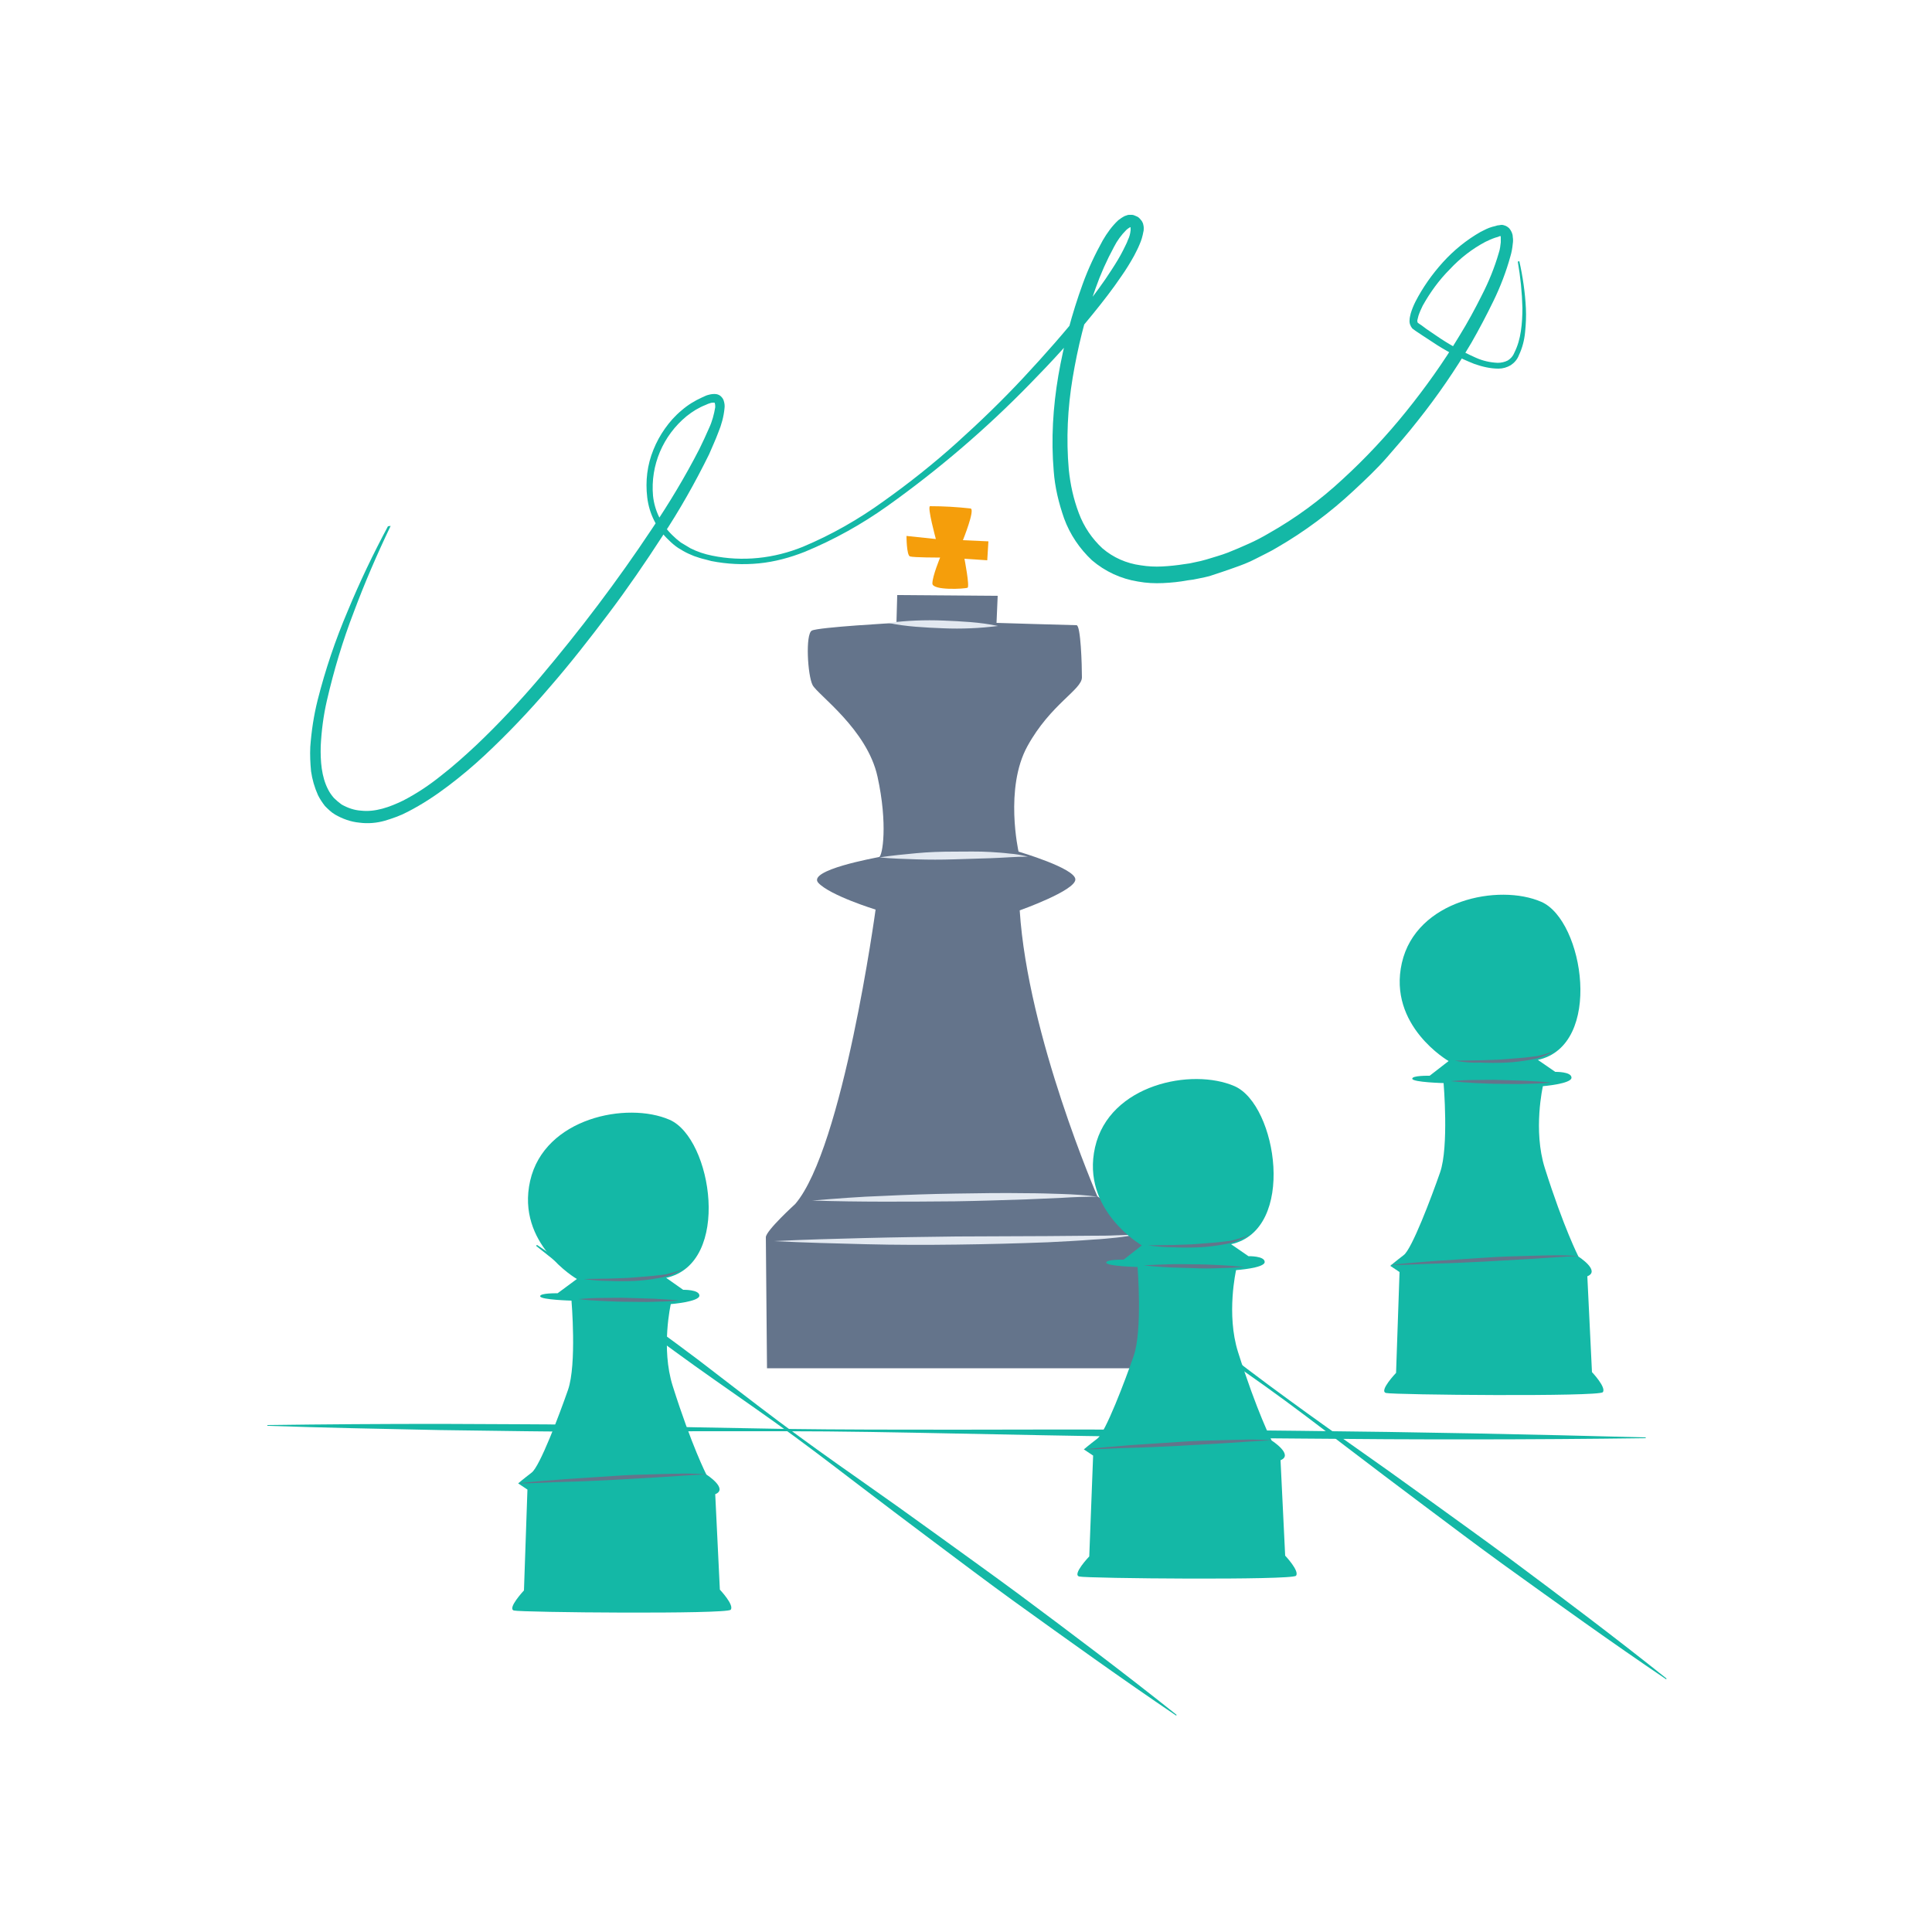
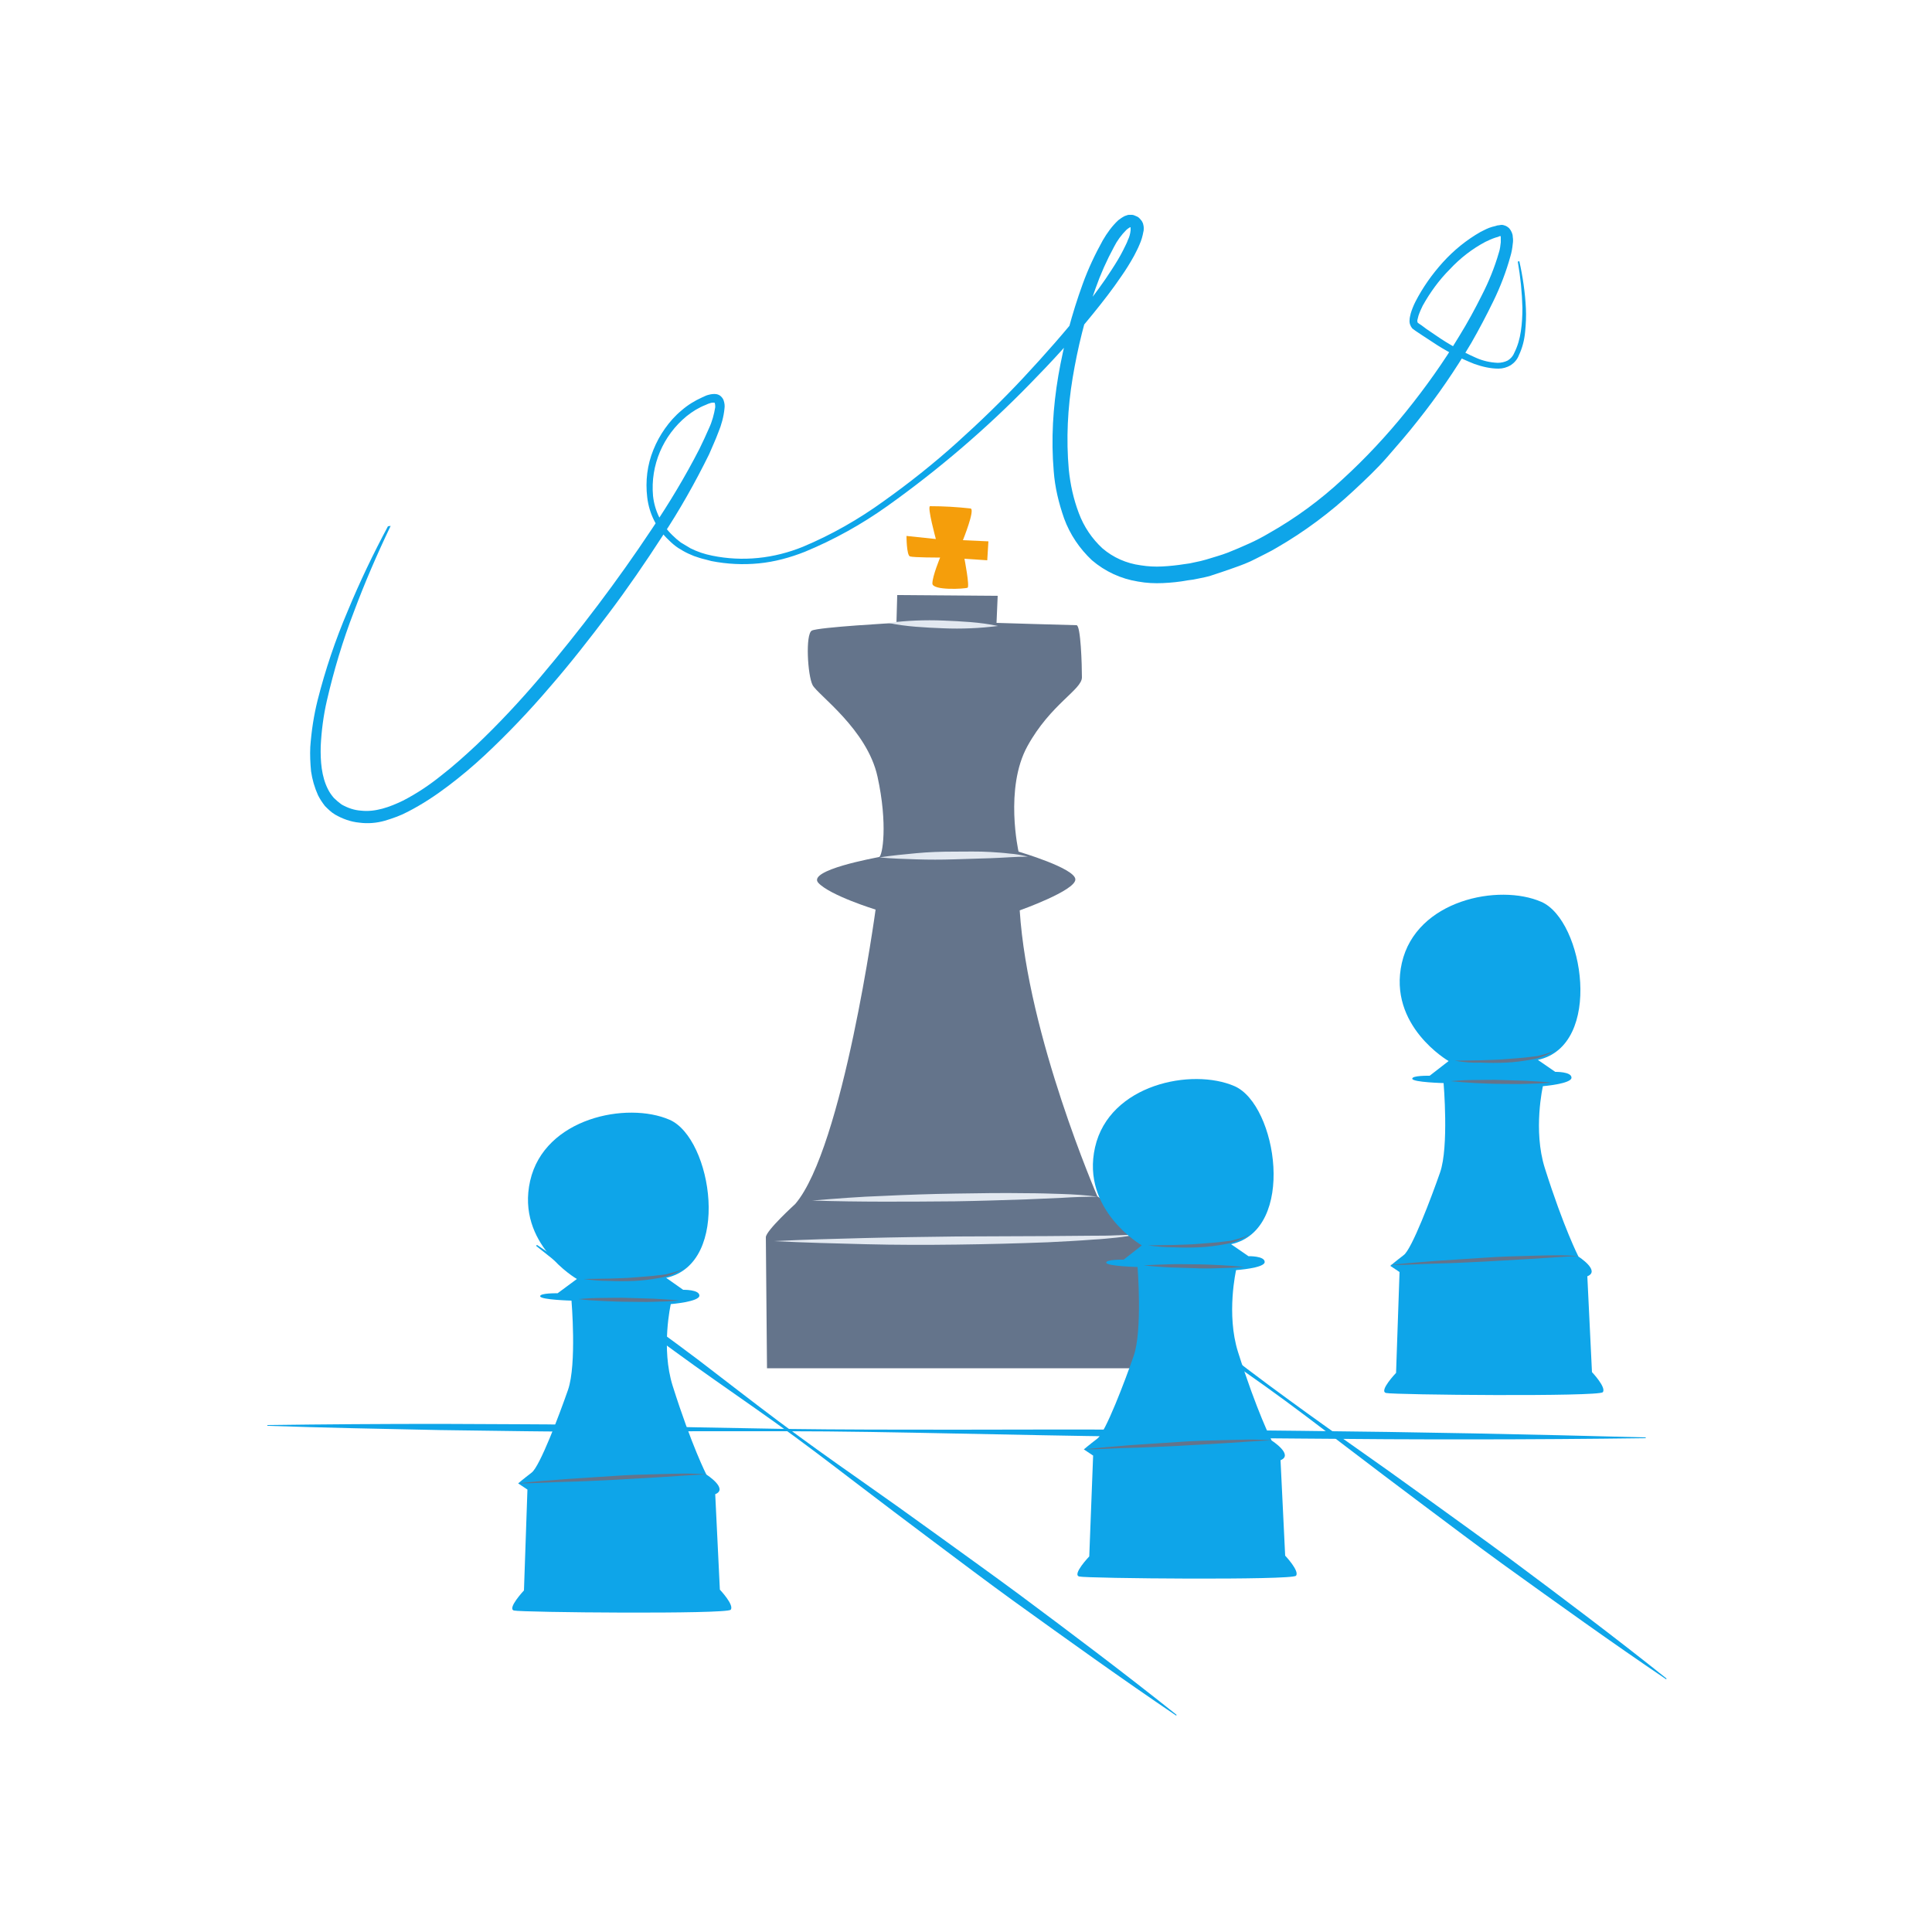
<svg xmlns="http://www.w3.org/2000/svg" transform="scale(1)" version="1.1" id="Layer_1" x="0px" y="0px" viewBox="0 0 500 500" xml:space="preserve" class="show_show__wrapper__graphic__5Waiy ">
  <style type="text/css">
- 	.st0{fill:#14B8A6;}
+ 	.st0{fill:#0ea5e9;}
	.st1{fill:#64748B;}
	.st2{fill:#E2E8F0;}
	.st3{fill:#F59E0B;}
</style>
  <g id="board">
    <path class="st0" d="M69.2,368.8c14.9-0.2,29.7-0.3,44.6-0.3l22.3,0.1c7.4,0,14.9,0.2,22.3,0.3l22.3,0.5l11.1,0.2l11.1,0.2   c14.9,0.2,29.7,0.2,44.6,0.2c14.9,0,29.7-0.1,44.6,0s29.7,0.1,44.6,0.3c29.7,0.3,59.4,0.9,89.2,1.7v0.2   c-29.7,0.4-59.5,0.4-89.2,0.1c-14.9-0.1-29.7-0.3-44.6-0.5s-29.7-0.5-44.6-0.8s-29.7-0.6-44.6-0.6h-11.1h-11.1l-22.3,0.1   c-7.4,0-14.9,0-22.3-0.1l-22.3-0.3c-14.9-0.3-29.7-0.6-44.6-1.1L69.2,368.8z" />
    <path class="st0" d="M139,322.2c14.2,9.6,28.1,19.5,41.8,29.8c6.8,5.2,13.6,10.5,20.4,15.6s13.8,10.1,20.8,15s14,9.9,20.9,14.9   s13.9,10,20.8,15.1c13.7,10.2,27.4,20.5,40.8,31.2l-0.1,0.2c-14.2-9.6-28.1-19.6-42-29.6c-6.9-5-13.8-10.2-20.6-15.3   s-13.7-10.3-20.5-15.5s-13.6-10.4-20.6-15.4s-14-9.8-21-14.8c-13.9-10-27.6-20.3-41-31L139,322.2z" />
    <path class="st0" d="M265.8,312.8c14.2,9.6,28.1,19.5,41.8,29.8c6.8,5.2,13.5,10.5,20.4,15.6s13.8,10.1,20.8,15s14,9.9,20.9,14.9   s13.9,10,20.8,15.1c13.7,10.2,27.4,20.5,40.8,31.2l-0.1,0.2c-14.2-9.6-28.1-19.6-42-29.6c-6.9-5-13.8-10.2-20.6-15.3   s-13.7-10.3-20.5-15.5s-13.6-10.4-20.6-15.4s-14-9.8-21-14.8c-13.9-10-27.6-20.3-41-31L265.8,312.8z" />
  </g>
  <g id="arrow">
    <path class="st0" d="M101.1,136.1c-3.5,7.3-6.7,14.7-9.5,22.2c-2.9,7.5-5.2,15.2-7,23c-0.9,3.9-1.4,7.8-1.6,11.8   c-0.1,3.9,0.2,7.9,1.9,11.2c0.4,0.8,0.9,1.5,1.5,2.2c0.6,0.6,1.3,1.2,2,1.7c1.6,0.9,3.3,1.5,5.1,1.6c3.6,0.4,7.3-0.9,10.8-2.6   c3.5-1.8,6.8-4,9.9-6.5c3.1-2.4,6.1-5.1,9-7.8c5.8-5.5,11.3-11.4,16.5-17.5c10.4-12.3,20.1-25.1,29-38.5   c4.5-6.7,8.6-13.5,12.3-20.7c0.9-1.8,1.7-3.6,2.5-5.4c0.8-1.7,1.3-3.6,1.6-5.4c0-0.3,0-0.7-0.1-1c0-0.1-0.1-0.2-0.1-0.2s0,0-0.1,0   c-0.3,0-0.6,0-0.9,0.1c-0.4,0.1-0.9,0.3-1.3,0.5c-1.8,0.7-3.4,1.7-4.9,2.9c-6.1,5-9.4,12.7-8.7,20.6c0.4,3.9,2.2,7.5,5,10.2   c0.7,0.7,1.4,1.3,2.2,1.9c0.8,0.5,1.7,1,2.5,1.5c1.8,0.9,3.6,1.5,5.6,1.9c3.9,0.8,7.9,1,11.9,0.6c4-0.4,7.9-1.4,11.6-2.9   c7.4-3.1,14.4-7.1,20.9-11.8c6.6-4.7,12.9-9.7,18.9-15.1c6-5.4,11.8-11,17.3-16.9s10.8-11.9,15.8-18.2c2.5-3.2,4.9-6.4,7-9.7   c1.1-1.7,2.1-3.3,3-5.1c0.4-0.9,0.9-1.7,1.2-2.6c0.4-0.8,0.6-1.6,0.7-2.5c0-0.2,0-0.3,0-0.5c0-0.1,0-0.2,0-0.3l0,0l0,0l0,0l0,0   c0,0-0.1,0-0.3,0.1c-0.3,0.2-0.6,0.4-0.8,0.6c-1.3,1.3-2.4,2.8-3.2,4.4c-1.9,3.5-3.5,7.1-4.8,10.8c-2.7,7.5-4.6,15.3-5.9,23.1   c-1.3,7.8-1.7,15.8-1,23.7c0.4,3.9,1.2,7.6,2.6,11.3c1.3,3.5,3.4,6.6,6.1,9.1c2.8,2.4,6.2,3.9,9.9,4.4c1.9,0.3,3.7,0.4,5.6,0.3   c1.9-0.1,3.8-0.3,5.7-0.6l1.4-0.2c0.5-0.1,1-0.2,1.4-0.3c1-0.2,1.9-0.4,2.9-0.7c1.9-0.6,3.8-1.1,5.6-1.8s3.6-1.5,5.4-2.3   s3.5-1.7,5.2-2.7c6.9-3.9,13.3-8.6,19.1-14c5.9-5.4,11.4-11.3,16.4-17.5c5-6.2,9.7-12.8,13.8-19.6c2.1-3.4,4-6.9,5.8-10.5   c1.8-3.5,3.3-7.2,4.4-11c0.3-0.9,0.4-1.8,0.5-2.7c0-0.4,0-0.8,0-1.2c0-0.2,0-0.4-0.1-0.5c0,0,0.1,0.1,0.1,0.1l0,0c0,0,0,0-0.1,0   c-0.2,0-0.4,0.1-0.6,0.2l-0.7,0.2c-0.9,0.3-1.8,0.7-2.6,1.1c-3.4,1.8-6.5,4.2-9.2,7.1c-2.8,2.8-5.1,6-7,9.4   c-0.4,0.8-0.8,1.7-1.1,2.6c-0.1,0.4-0.2,0.8-0.3,1.2c0,0.2,0,0.4,0.1,0.6c-0.1-0.1,0.2,0.2,0.4,0.3l0.6,0.4l1.2,0.9l2.5,1.7   c3.3,2.3,6.8,4.2,10.4,5.8c1.8,0.8,3.6,1.2,5.6,1.3c0.9,0,1.8-0.2,2.6-0.6c0.8-0.5,1.4-1.2,1.7-2c0.9-1.8,1.4-3.6,1.7-5.6   c0.3-2,0.4-4,0.4-6c-0.1-4-0.5-8-1.2-12l0.4-0.1c0.9,4,1.5,8.1,1.7,12.2c0.1,2,0,4.1-0.2,6.1c-0.2,2.1-0.7,4.1-1.6,6   c-0.4,1.1-1.2,2-2.1,2.6c-1,0.6-2.1,0.9-3.2,0.9c-2.1,0-4.2-0.5-6.2-1.2c-3.8-1.5-7.5-3.4-10.9-5.7l-2.6-1.7l-1.2-0.8l-0.6-0.4   c-0.3-0.2-0.5-0.4-0.8-0.6c-0.5-0.6-0.8-1.4-0.7-2.2c0-0.6,0.2-1.2,0.3-1.7c0.3-1,0.7-2,1.2-3c1.9-3.7,4.3-7.1,7.1-10.2   c2.8-3.1,6.1-5.8,9.8-7.9c1-0.5,1.9-1,3-1.3l0.8-0.2c0.3-0.1,0.6-0.2,0.9-0.2c0.2,0,0.4-0.1,0.6-0.1c0.2,0,0.5,0,0.7,0.1   c0.5,0.1,1,0.4,1.4,0.8c0.5,0.6,0.9,1.4,0.9,2.2c0.1,0.6,0.1,1.2,0,1.8c-0.1,1.1-0.3,2.2-0.6,3.2c-1.1,4-2.6,7.9-4.4,11.6   c-1.8,3.7-3.7,7.3-5.7,10.8c-4.2,7.1-8.8,13.8-13.9,20.2c-2.5,3.2-5.2,6.3-7.9,9.4s-5.7,5.9-8.7,8.7c-6,5.6-12.7,10.6-19.8,14.7   c-1.8,1.1-3.6,1.9-5.5,2.9s-3.8,1.7-5.8,2.4s-4,1.4-5.9,2c-1,0.3-2,0.5-3,0.7c-0.5,0.1-1,0.2-1.5,0.3l-1.5,0.2   c-2.1,0.4-4.2,0.6-6.3,0.7c-2.2,0.1-4.3,0-6.5-0.4c-4.4-0.7-8.5-2.6-11.9-5.5c-3.2-3-5.7-6.7-7.2-10.8c-1.4-4-2.4-8.1-2.7-12.3   c-0.7-8.2-0.2-16.5,1.2-24.7c1.4-8.1,3.5-16,6.3-23.7c1.4-3.9,3.2-7.7,5.2-11.3c1.1-1.9,2.4-3.7,4-5.2c0.5-0.4,1.1-0.8,1.7-1.1   c0.2-0.1,0.4-0.1,0.6-0.2c0.2-0.1,0.4-0.1,0.6-0.1c0.2,0,0.5,0,0.7,0c0.2,0,0.5,0.1,0.7,0.2c0.2,0.1,0.5,0.2,0.7,0.3   c0.2,0.1,0.4,0.3,0.6,0.5c0.2,0.2,0.3,0.4,0.5,0.6c0.1,0.2,0.2,0.4,0.3,0.6c0.1,0.4,0.2,0.8,0.2,1.2c0,0.3,0,0.7-0.1,1   c-0.2,1.1-0.5,2.2-1,3.3c-0.4,1-0.9,1.9-1.4,2.9c-1,1.8-2.1,3.6-3.3,5.3c-2.3,3.4-4.8,6.6-7.4,9.8c-5.1,6.3-10.6,12.3-16.3,18.1   c-11.3,11.6-23.7,22.2-36.9,31.6c-6.6,4.7-13.8,8.7-21.3,11.8c-3.8,1.5-7.8,2.6-11.9,3c-4.1,0.4-8.2,0.2-12.3-0.6l-1.5-0.4   l-0.8-0.2l-0.7-0.2l-1.5-0.5c-0.5-0.2-0.9-0.4-1.4-0.6c-0.9-0.4-1.9-1-2.7-1.5c-0.9-0.6-1.7-1.3-2.4-2c-3.1-2.9-5.1-6.8-5.6-11.1   c-0.5-4.2,0-8.4,1.6-12.3c0.8-2,1.8-3.8,3-5.5c1.2-1.7,2.6-3.3,4.3-4.7c1.6-1.4,3.4-2.5,5.4-3.4c0.5-0.2,1-0.5,1.5-0.6   c0.7-0.2,1.4-0.3,2.1-0.2c0.5,0.1,0.9,0.3,1.2,0.6c0.3,0.3,0.6,0.7,0.7,1.1c0.2,0.6,0.3,1.3,0.2,2c-0.2,2.1-0.8,4.3-1.6,6.2   c-0.7,1.9-1.6,3.8-2.4,5.7c-3.6,7.3-7.6,14.4-12.1,21.2c-4.4,6.8-9,13.5-13.9,20s-9.9,12.9-15.2,19c-5.3,6.2-10.9,12.1-16.9,17.7   c-3,2.8-6.1,5.4-9.4,7.9c-3.3,2.5-6.8,4.8-10.5,6.7c-1.9,1-3.9,1.7-5.9,2.3c-2.1,0.6-4.4,0.8-6.6,0.5c-2.2-0.2-4.4-1-6.3-2.1   c-1-0.6-1.8-1.4-2.6-2.2c-0.7-0.9-1.3-1.8-1.8-2.8c-0.9-2-1.5-4.1-1.8-6.2c-0.2-2.1-0.3-4.2-0.2-6.3c0.3-4.1,0.9-8.1,1.9-12.1   c2-7.9,4.6-15.6,7.8-23.1c3.1-7.5,6.6-14.8,10.4-21.9L101.1,136.1z" />
  </g>
  <g id="king">
    <path class="st1" d="M297.3,354.1c0,0,0.8-28.4-1.7-33.4S284,309.6,284,309.6s-18-41.4-20.1-74c0,0,14.4-5.1,14.4-8   s-14.7-7.2-14.7-7.2s-3.7-16.4,2.3-27.3s14.1-14.6,14.1-17.8s-0.3-13.5-1.4-13.5s-20.7-0.6-20.7-0.6l0.3-7l-26-0.2l-0.2,7.2   c0,0-20.2,1.1-21.9,2s-1.1,11.6,0.2,14.1s14.1,11.4,16.8,23.7s1.3,20.6,0.4,20.8s-18.8,3.4-15.7,6.7s14.8,6.9,14.8,6.9   s-8.4,61.7-20.8,76.2c0,0-7.6,6.9-7.6,8.6s0.3,33.9,0.3,33.9L297.3,354.1z" />
    <path class="st2" d="M200.3,321.2c7.9-0.4,15.7-0.6,23.6-0.8c7.9-0.2,15.7-0.3,23.6-0.4l23.6-0.1l11.8-0.1c2,0,3.9,0,5.9-0.1   c1,0,2-0.1,3-0.1c1,0,2-0.1,2.9-0.3c-1.9,0.5-3.9,0.8-5.8,1c-2,0.2-3.9,0.4-5.9,0.5c-3.9,0.3-7.8,0.5-11.8,0.7   c-7.9,0.3-15.7,0.5-23.6,0.6s-15.7,0.1-23.6-0.1S208.2,321.6,200.3,321.2z" />
    <path class="st2" d="M210.2,310.7c6.1-0.5,12.3-1,18.4-1.2c6.1-0.3,12.3-0.5,18.5-0.6s12.3-0.2,18.5-0.1c3.1,0,6.2,0.1,9.2,0.2   c3.1,0.1,6.2,0.3,9.2,0.7c-3.1,0-6.1,0.1-9.2,0.3l-9.2,0.4c-6.1,0.2-12.3,0.4-18.4,0.5C234.8,311,222.5,311.1,210.2,310.7z" />
    <path class="st2" d="M227.6,221.9c3.2-0.5,6.4-0.8,9.6-1.1s6.4-0.4,9.6-0.4s6.4-0.1,9.6,0.1c1.6,0.1,3.2,0.2,4.8,0.4   c1.6,0.1,3.2,0.4,4.8,0.8c-3.2,0-6.4,0.3-9.6,0.4s-6.4,0.2-9.6,0.3s-6.4,0.1-9.6,0S230.8,222.2,227.6,221.9z" />
    <path class="st2" d="M229.9,161.2c2.4-0.3,4.7-0.5,7.1-0.6c2.4-0.1,4.7-0.1,7.1,0s4.7,0.2,7.1,0.4c2.4,0.2,4.7,0.5,7.1,1   c-2.4,0.3-4.7,0.5-7.1,0.6c-2.4,0.1-4.7,0.1-7.1,0s-4.7-0.2-7.1-0.4C234.6,162,232.2,161.7,229.9,161.2z" />
    <path class="st3" d="M243.3,144.3c0,0-6.9,0-7.8-0.3s-0.9-5.3-0.9-5.3l7.6,0.8c0,0-2.3-8.4-1.5-8.5c3.5,0,7,0.2,10.5,0.6   c1.2,0.3-2,8.2-2,8.2l6.6,0.3l-0.3,4.9l-5.9-0.4c0,0,1.4,7.2,0.8,7.5s-9.1,0.8-9.1-1.1S243.3,144.3,243.3,144.3z" />
  </g>
  <g id="pioneer">
    <path class="st0" d="M295.5,322.3c0,0-15.8-9.1-12.1-25.4s25.1-20.6,36.1-15.8s16.1,37.2-0.9,40.9l4.5,3.1c0,0,4.2-0.1,4.2,1.5   s-7.4,2.1-7.4,2.1s-2.6,11.4,0.5,21.2c4.9,15.5,8.7,22.9,8.7,22.9s5.8,3.7,2.3,5.1l1.2,24.7c0,0,3.8,4,2.8,5.2s-54.2,0.7-56.1,0.2   s2.6-5.2,2.6-5.2l1-26.1l-2.4-1.6c0,0,1.4-1.2,3.5-2.8s7.1-14.8,9.4-21.4s1-23,1-23s-7.9-0.2-8.1-1.1s4.5-0.8,4.5-0.8L295.5,322.3z   " />
    <path class="st1" d="M297.1,322.3l6.6-0.1c2.2-0.1,4.4-0.1,6.6-0.3s4.4-0.3,6.6-0.6l1.6-0.2l1.6-0.4c0.5-0.1,1-0.3,1.6-0.5   s1-0.5,1.5-0.7c-1.8,1.3-4,2.1-6.2,2.5c-2.2,0.4-4.4,0.7-6.6,0.8c-2.2,0.1-4.5,0.1-6.7,0C301.5,322.8,299.3,322.6,297.1,322.3z" />
    <path class="st1" d="M296,327.5c2.2-0.2,4.4-0.2,6.5-0.3s4.4,0,6.5,0s4.4,0.1,6.5,0.2l3.3,0.2c1.1,0.1,2.2,0.2,3.3,0.3   c-1.1,0.1-2.2,0.1-3.3,0.2l-3.3,0.1c-2.2,0.1-4.4,0.1-6.5,0s-4.4-0.1-6.5-0.2S298.1,327.7,296,327.5z" />
    <path class="st1" d="M280.4,375.1c4-0.4,8.1-0.8,12.1-1.1s8.1-0.5,12.2-0.8s8.1-0.4,12.2-0.5s8.1-0.3,12.2,0.1   c-2,0-4.1,0.2-6.1,0.3l-6.1,0.4l-12.2,0.7c-4.1,0.2-8.1,0.4-12.2,0.5S284.5,375.1,280.4,375.1z" />
    <path class="st0" d="M149.3,331c0,0-15.8-9.1-12.1-25.4s25.1-20.6,36.1-15.8s16.1,37.2-0.9,40.9l4.4,3.1c0,0,4.2-0.1,4.2,1.5   s-7.4,2.2-7.4,2.2s-2.6,11.4,0.5,21.2c4.9,15.5,8.7,22.9,8.7,22.9s5.8,3.7,2.3,5.1l1.2,24.7c0,0,3.8,4,2.8,5.2s-54.3,0.7-56.1,0.2   s2.6-5.2,2.6-5.2l0.9-26.1l-2.4-1.6c0,0,1.4-1.2,3.5-2.8s7.1-14.8,9.4-21.4s0.9-23.1,0.9-23.1s-7.9-0.2-8.1-1.1s4.5-0.8,4.5-0.8   L149.3,331z" />
    <path class="st1" d="M150.9,331l6.6-0.1c2.2-0.1,4.4-0.1,6.6-0.3s4.4-0.3,6.6-0.6l1.6-0.2l1.6-0.4c0.5-0.1,1-0.3,1.6-0.5   s1-0.5,1.5-0.7c-1.9,1.3-4,2.1-6.2,2.5c-2.2,0.4-4.4,0.7-6.6,0.8c-2.2,0.1-4.4,0.1-6.7,0C155.3,331.5,153.1,331.3,150.9,331z" />
    <path class="st1" d="M149.7,336.2c2.2-0.2,4.4-0.3,6.5-0.3s4.4-0.1,6.5,0s4.4,0.1,6.5,0.2l3.3,0.2c1.1,0.1,2.2,0.1,3.3,0.3   c-1.1,0.1-2.2,0.1-3.3,0.2l-3.3,0.1c-2.2,0.1-4.4,0-6.5,0s-4.4-0.1-6.5-0.2S151.9,336.5,149.7,336.2z" />
    <path class="st1" d="M134.2,383.9c4-0.5,8.1-0.8,12.1-1.1s8.1-0.5,12.2-0.8s8.1-0.4,12.2-0.5s8.1-0.3,12.2,0.1c-2,0-4,0.2-6.1,0.3   l-6.1,0.4l-12.2,0.7c-4.1,0.2-8.1,0.4-12.2,0.5S138.2,383.9,134.2,383.9z" />
    <path class="st0" d="M374.9,274.6c0,0-15.8-9.1-12.1-25.4s25.1-20.6,36.1-15.8s16.1,37.2-0.9,40.9l4.5,3.1c0,0,4.2-0.1,4.2,1.5   s-7.4,2.2-7.4,2.2s-2.6,11.4,0.5,21.2c4.9,15.5,8.7,22.9,8.7,22.9s5.8,3.7,2.3,5.1l1.2,24.8c0,0,3.8,4,2.8,5.2s-54.2,0.7-56.1,0.2   s2.6-5.2,2.6-5.2l0.9-26.1l-2.4-1.6c0,0,1.4-1.2,3.5-2.8s7.1-14.8,9.4-21.4s0.9-23.1,0.9-23.1s-7.9-0.2-8.1-1.1s4.5-0.8,4.5-0.8   L374.9,274.6z" />
    <path class="st1" d="M376.5,274.5l6.6-0.1c2.2-0.1,4.4-0.1,6.6-0.3s4.4-0.3,6.6-0.6l1.6-0.2l1.6-0.4c0.5-0.1,1-0.3,1.6-0.5   s1-0.5,1.5-0.7c-1.9,1.3-4,2.1-6.2,2.5c-2.2,0.4-4.4,0.7-6.6,0.8c-2.2,0.1-4.5,0.1-6.7,0C380.9,275.1,378.7,274.9,376.5,274.5z" />
    <path class="st1" d="M375.4,279.8c2.2-0.2,4.4-0.3,6.5-0.3s4.4-0.1,6.5,0s4.4,0.1,6.5,0.2l3.3,0.2c1.1,0.1,2.2,0.1,3.3,0.3   c-1.1,0.1-2.2,0.1-3.3,0.2l-3.3,0.1c-2.2,0.1-4.4,0-6.5,0s-4.4-0.1-6.5-0.2S377.5,280,375.4,279.8z" />
    <path class="st1" d="M359.8,327.4c4-0.5,8.1-0.8,12.1-1.1s8.1-0.5,12.2-0.8s8.1-0.4,12.2-0.5s8.1-0.3,12.2,0.1c-2,0-4,0.2-6.1,0.3   l-6.1,0.4l-12.2,0.7c-4,0.2-8.1,0.4-12.2,0.5S363.9,327.4,359.8,327.4z" />
  </g>
</svg>
